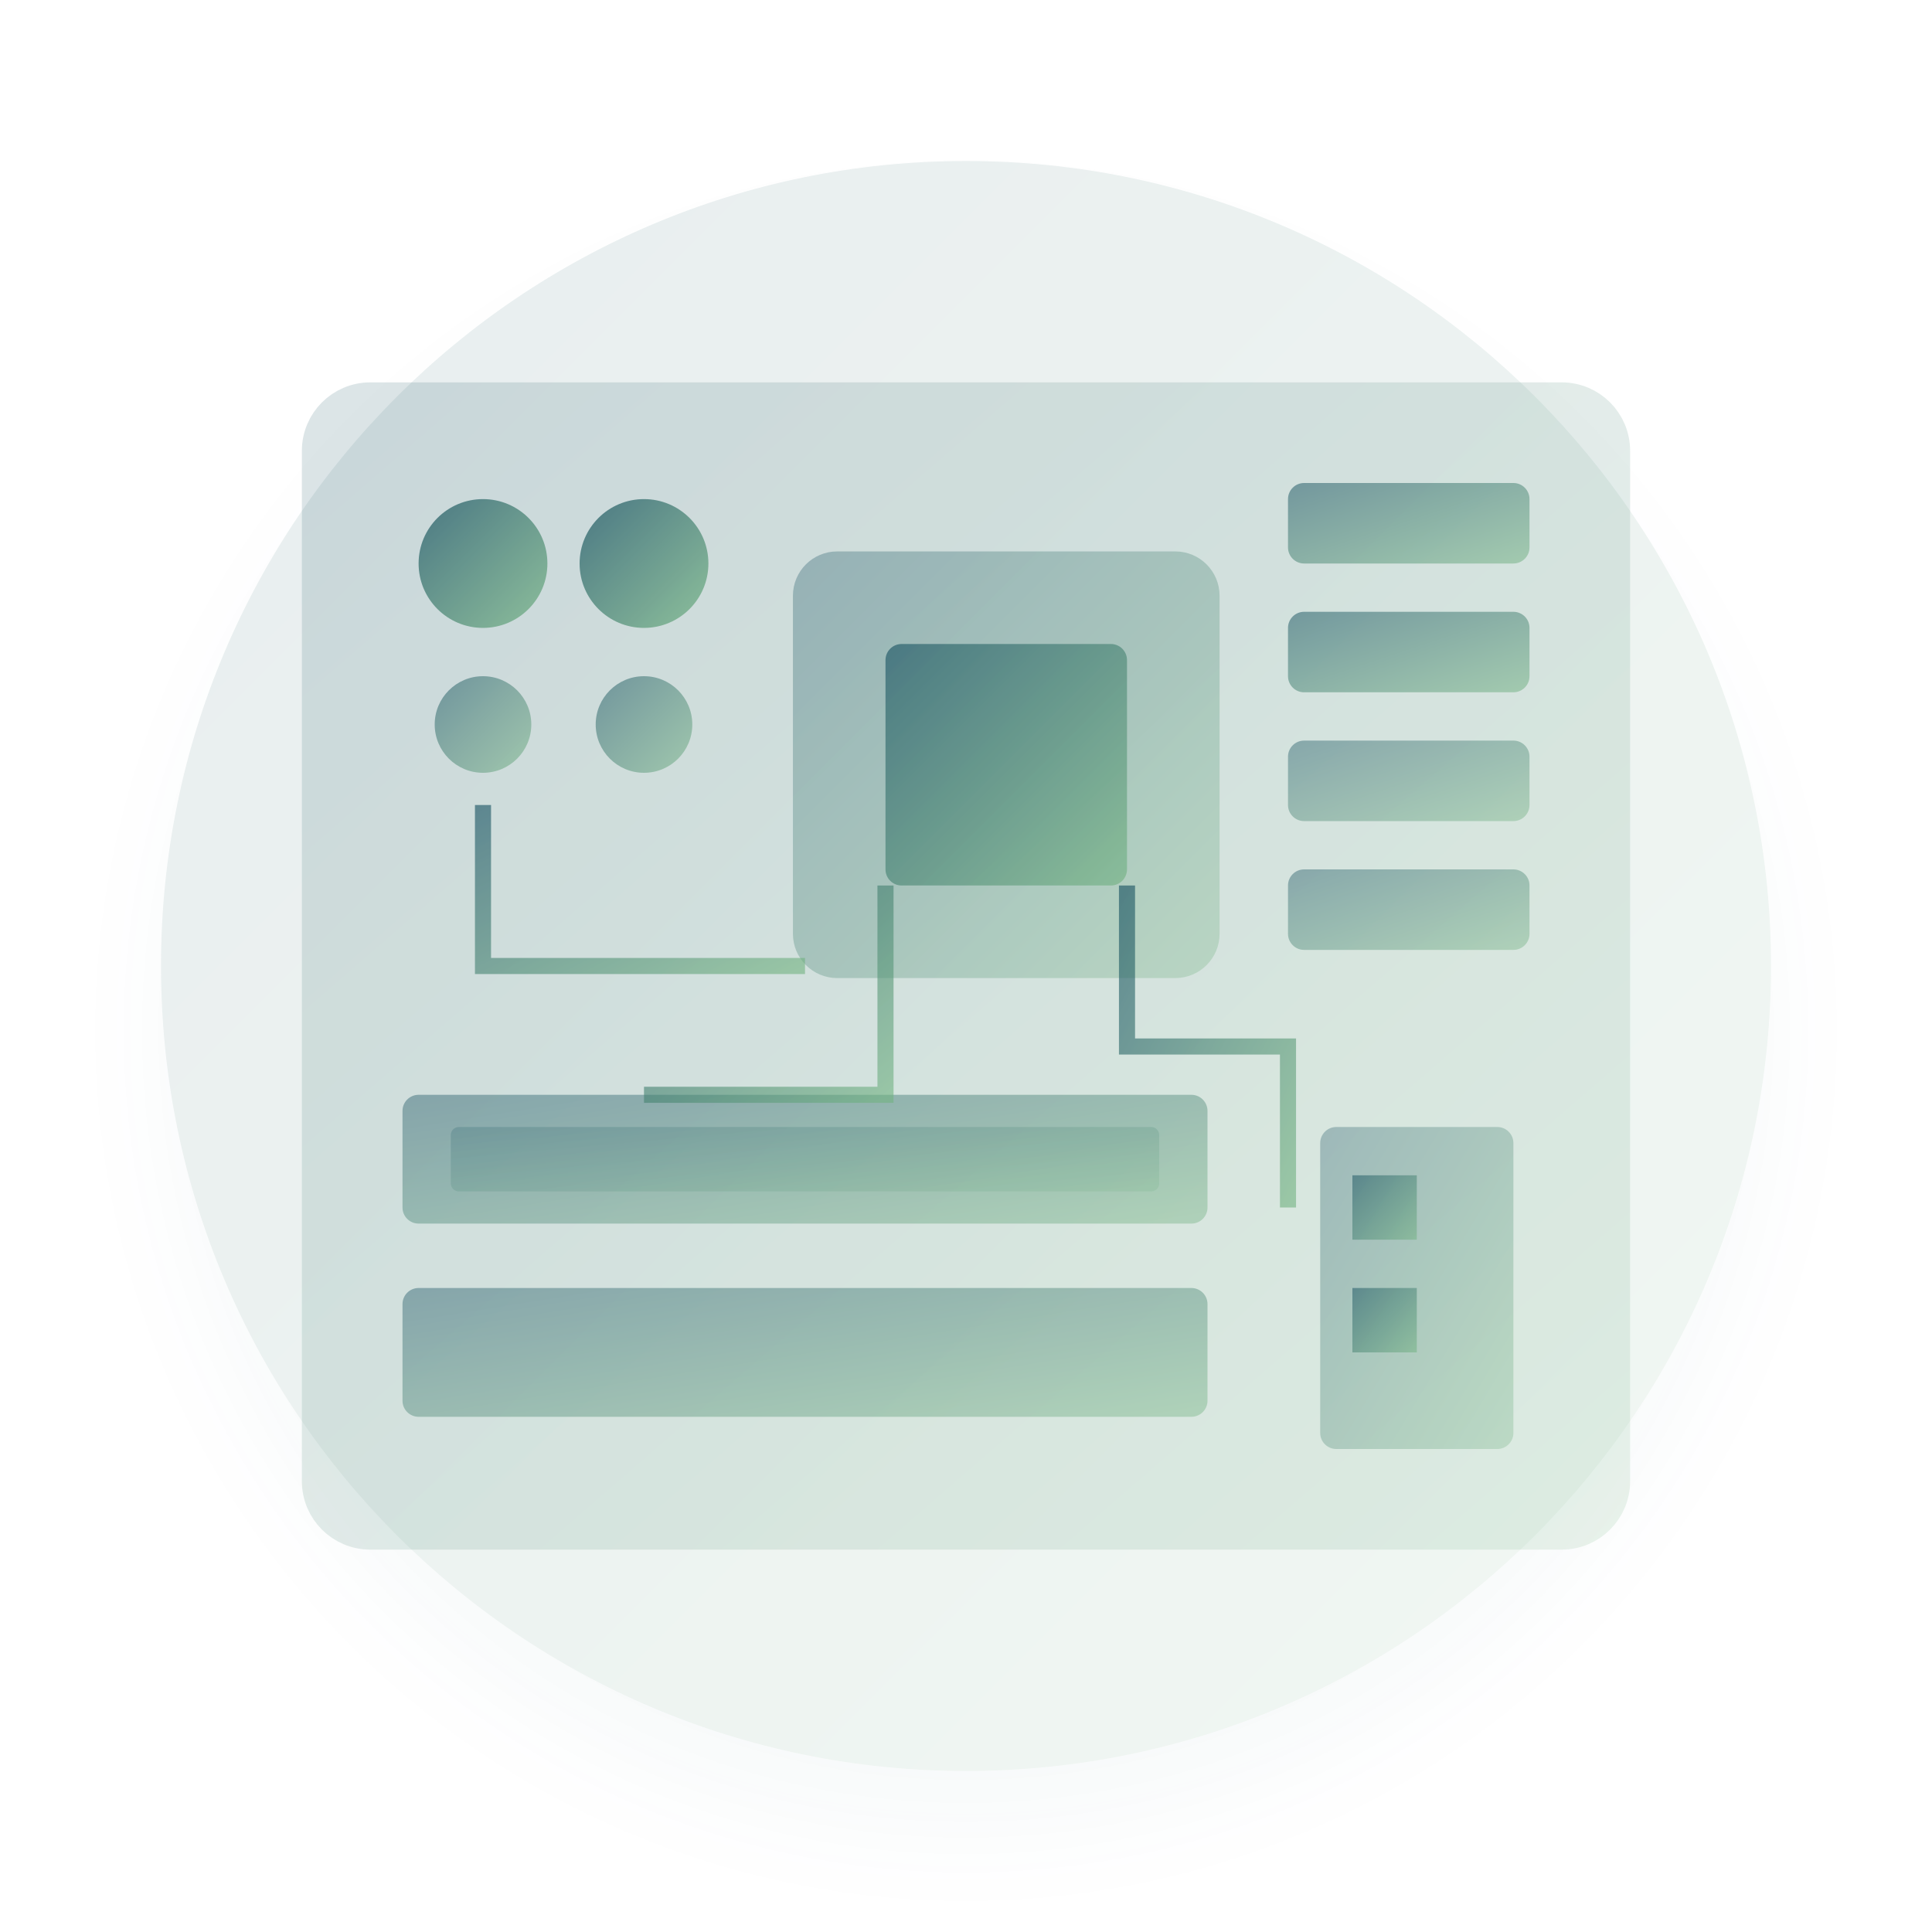
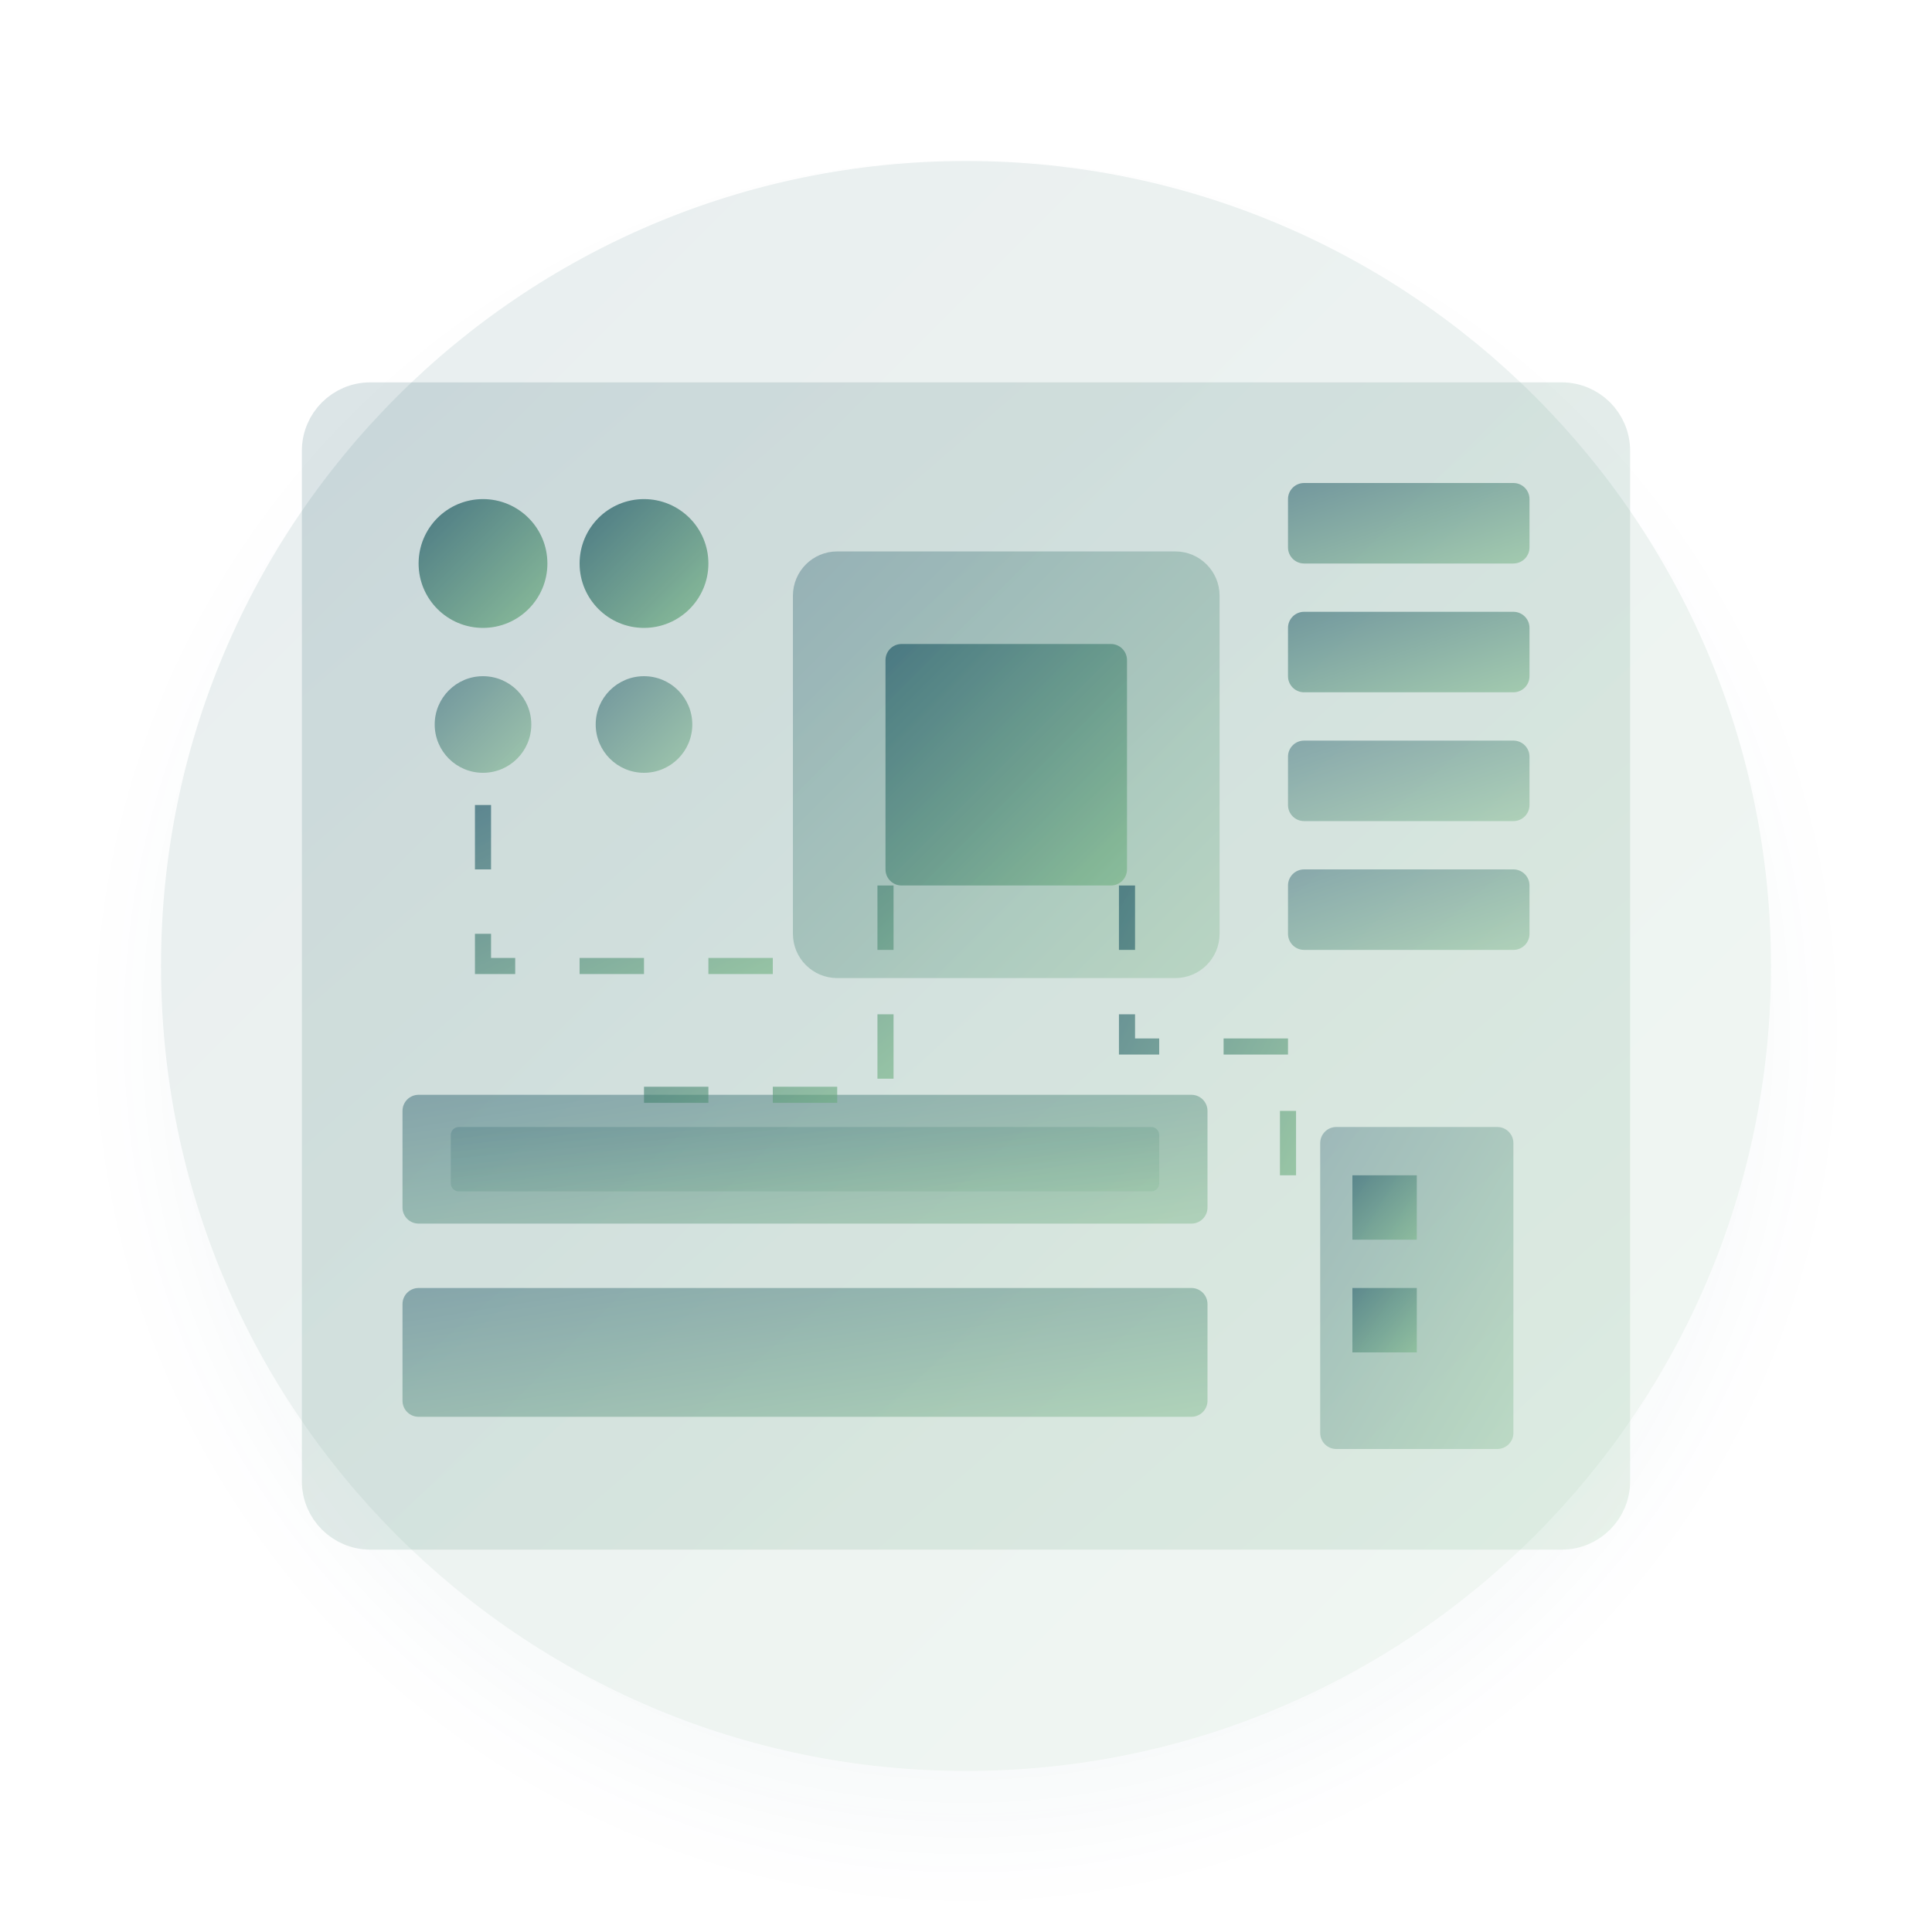
<svg xmlns="http://www.w3.org/2000/svg" viewBox="0 0 120 120" fill="none">
  <defs>
    <linearGradient id="pcb_grad" x1="0%" y1="0%" x2="100%" y2="100%">
      <stop offset="0%" style="stop-color:#134e5e;stop-opacity:1" />
      <stop offset="100%" style="stop-color:#71b280;stop-opacity:1" />
    </linearGradient>
    <filter id="pcb_shadow" x="-20%" y="-20%" width="140%" height="140%">
      <feDropShadow dx="0" dy="4" stdDeviation="3" flood-color="#134e5e" flood-opacity="0.3" />
    </filter>
  </defs>
+   <style>
+     @keyframes flow {
+       to { stroke-dashoffset: -20; }
+     }
+     .trace { stroke-dasharray: 4; animation: flow 1s linear infinite; }
+   </style>
  <circle cx="60" cy="60" r="50" fill="url(#pcb_grad)" filter="url(#pcb_shadow)" opacity="0.1" />
  <rect x="20" y="25" width="80" height="70" rx="3" fill="url(#pcb_grad)" opacity="0.15" stroke="url(#pcb_grad)" stroke-width="2.5" />
  <rect x="50" y="35" width="25" height="25" rx="2" fill="url(#pcb_grad)" opacity="0.3" stroke="url(#pcb_grad)" stroke-width="1.5" />
  <rect x="55" y="40" width="15" height="15" rx="1" fill="url(#pcb_grad)" opacity="0.6" />
  <rect x="80" y="30" width="15" height="5" rx="1" fill="url(#pcb_grad)" opacity="0.5" />
  <rect x="80" y="38" width="15" height="5" rx="1" fill="url(#pcb_grad)" opacity="0.5" />
  <rect x="80" y="46" width="15" height="5" rx="1" fill="url(#pcb_grad)" opacity="0.4" />
  <rect x="80" y="54" width="15" height="5" rx="1" fill="url(#pcb_grad)" opacity="0.4" />
  <circle cx="30" cy="35" r="4" fill="url(#pcb_grad)" opacity="0.7" />
  <circle cx="40" cy="35" r="4" fill="url(#pcb_grad)" opacity="0.7" />
  <circle cx="30" cy="45" r="3" fill="url(#pcb_grad)" opacity="0.5" />
  <circle cx="40" cy="45" r="3" fill="url(#pcb_grad)" opacity="0.5" />
  <rect x="25" y="68" width="50" height="8" rx="1" fill="url(#pcb_grad)" opacity="0.4" />
  <rect x="28" y="70" width="44" height="4" rx="0.5" fill="url(#pcb_grad)" opacity="0.2" />
  <rect x="25" y="80" width="50" height="8" rx="1" fill="url(#pcb_grad)" opacity="0.4" />
-   <path d="M55 55 L55 68 L40 68" fill="none" stroke="url(#pcb_grad)" stroke-width="1" opacity="0.6" />
-   <path d="M70 55 L70 65 L80 65 L80 75" fill="none" stroke="url(#pcb_grad)" stroke-width="1" opacity="0.6" />
-   <path d="M30 50 L30 60 L50 60" fill="none" stroke="url(#pcb_grad)" stroke-width="1" opacity="0.6" />
+   <path class="trace" d="M55 55 L55 68 L40 68" fill="none" stroke="url(#pcb_grad)" stroke-width="1" opacity="0.6" />
+   <path class="trace" d="M70 55 L70 65 L80 65 L80 75" fill="none" stroke="url(#pcb_grad)" stroke-width="1" opacity="0.6" />
+   <path class="trace" d="M30 50 L30 60 L50 60" fill="none" stroke="url(#pcb_grad)" stroke-width="1" opacity="0.6" />
  <rect x="82" y="70" width="12" height="20" rx="1" fill="url(#pcb_grad)" opacity="0.3" />
  <rect x="84" y="73" width="4" height="4" fill="url(#pcb_grad)" opacity="0.5" />
  <rect x="84" y="80" width="4" height="4" fill="url(#pcb_grad)" opacity="0.5" />
</svg>
